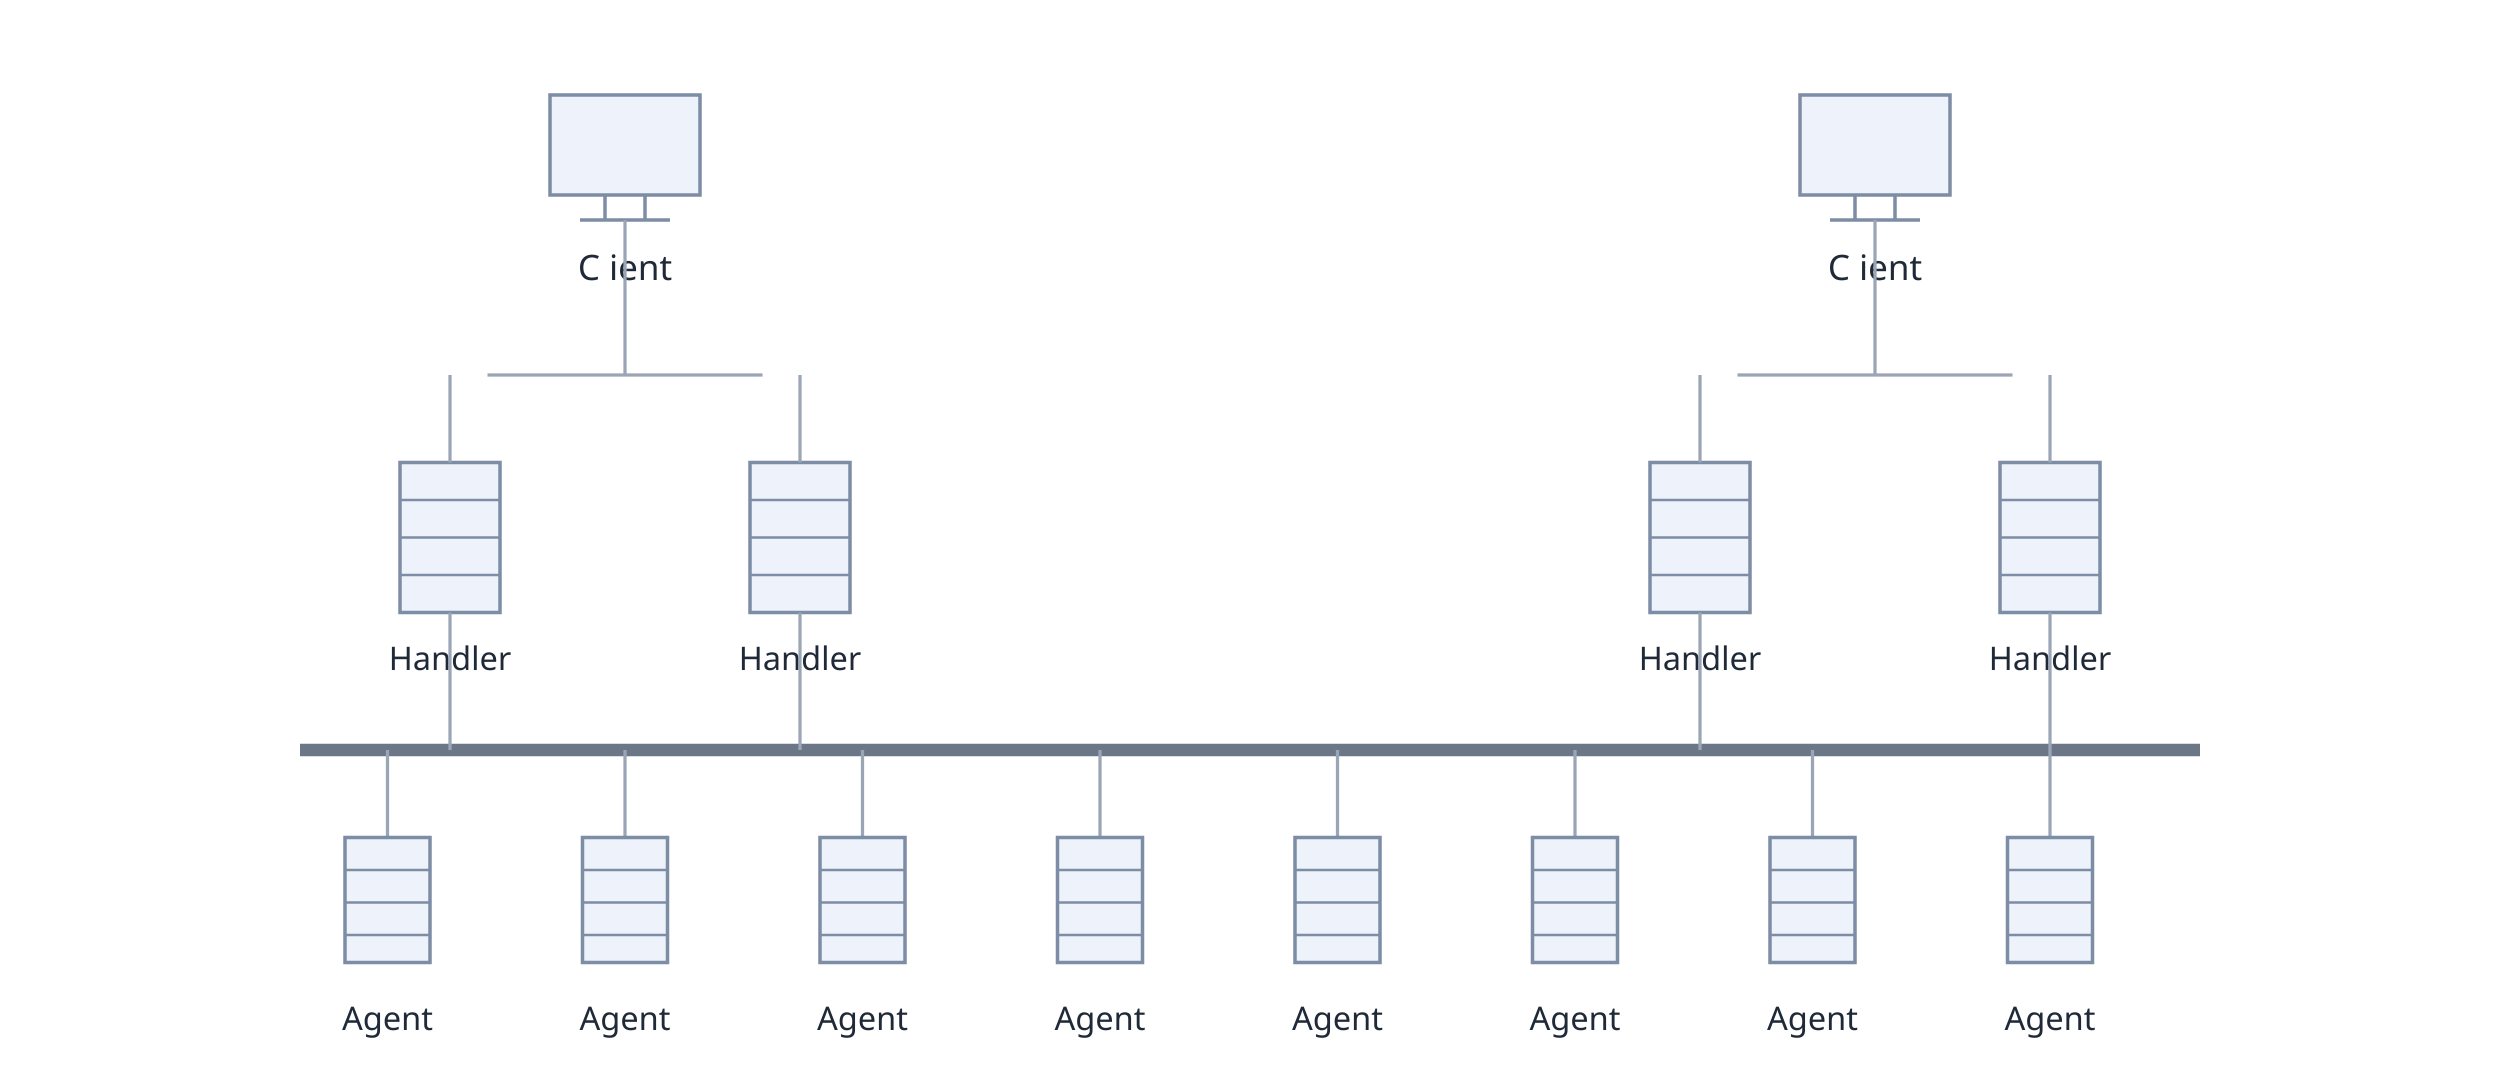
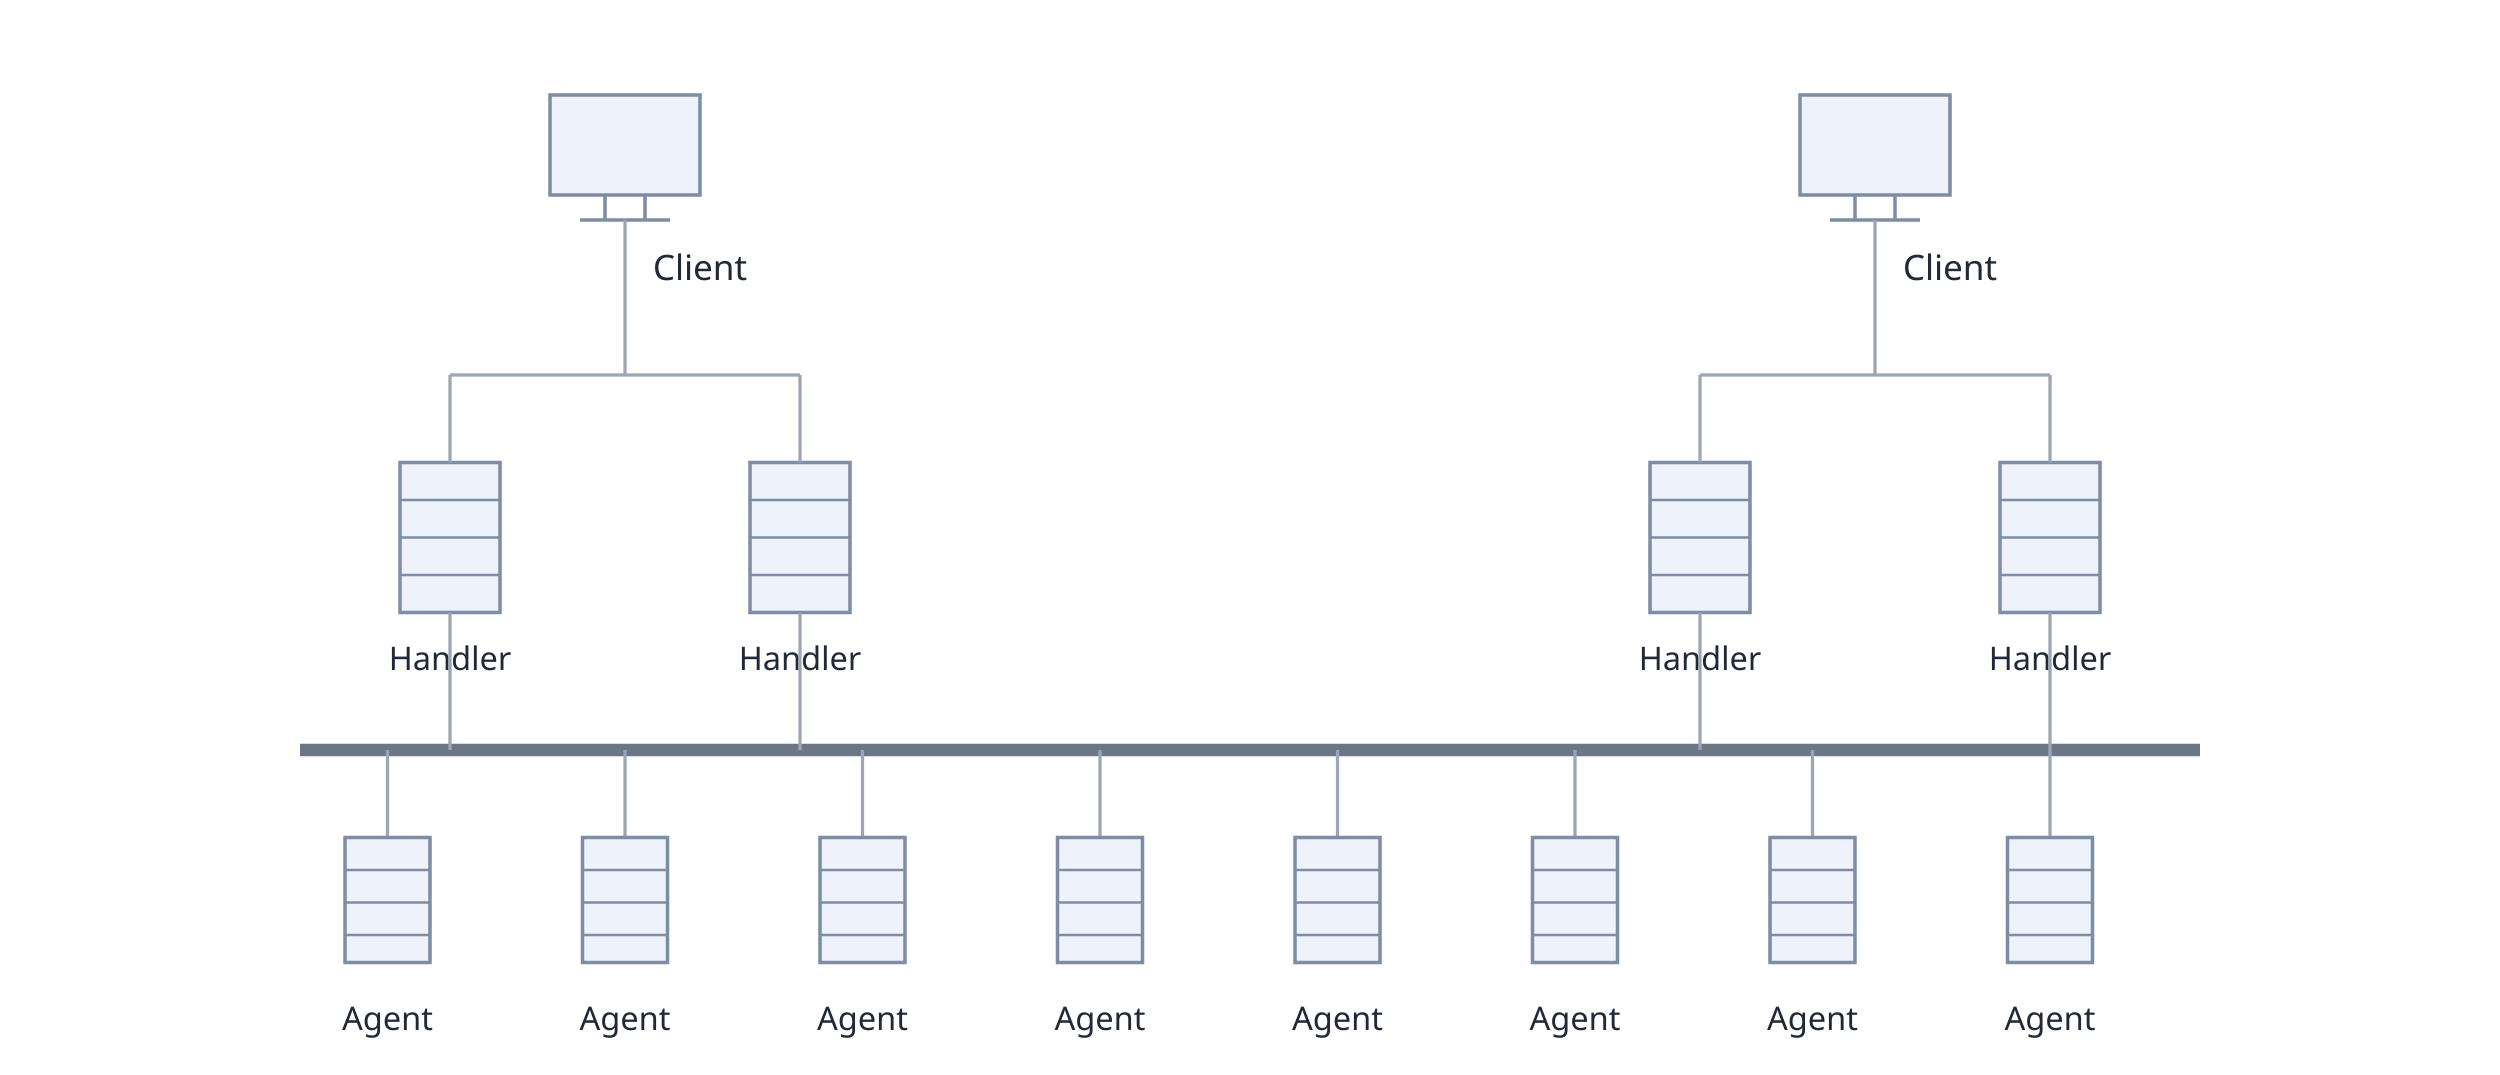
<svg xmlns="http://www.w3.org/2000/svg" width="1000" height="430" viewBox="0 0 1000 430" font-family="sans-serif">
  <rect width="1000" height="430" fill="#ffffff" />
  <defs>
    <g id="pc">
      <rect x="-30" y="0" width="60" height="40" fill="#eef3fb" stroke="#7d8da5" stroke-width="1.4" />
      <line x1="-8" y1="40" x2="-8" y2="50" stroke="#7d8da5" stroke-width="1.4" />
      <line x1="8" y1="40" x2="8" y2="50" stroke="#7d8da5" stroke-width="1.4" />
      <line x1="-18" y1="50" x2="18" y2="50" stroke="#7d8da5" stroke-width="1.4" />
    </g>
    <g id="rack">
      <rect x="-20" y="0" width="40" height="60" fill="#eef3fb" stroke="#7d8da5" stroke-width="1.4" />
      <line x1="-20" y1="15" x2="20" y2="15" stroke="#7d8da5" stroke-width="1" />
      <line x1="-20" y1="30" x2="20" y2="30" stroke="#7d8da5" stroke-width="1" />
      <line x1="-20" y1="45" x2="20" y2="45" stroke="#7d8da5" stroke-width="1" />
    </g>
    <g id="rack-s">
      <rect x="-17" y="0" width="34" height="50" fill="#eef3fb" stroke="#7d8da5" stroke-width="1.4" />
      <line x1="-17" y1="13" x2="17" y2="13" stroke="#7d8da5" stroke-width="1" />
      <line x1="-17" y1="26" x2="17" y2="26" stroke="#7d8da5" stroke-width="1" />
      <line x1="-17" y1="39" x2="17" y2="39" stroke="#7d8da5" stroke-width="1" />
    </g>
  </defs>
  <use href="#pc" x="250" y="38" />
-   <text x="250" y="112" text-anchor="middle" font-size="14" fill="#1f2937">C ient</text>
+   <text x="280" y="112" text-anchor="middle" font-size="14" fill="#1f2937">Client</text>
  <use href="#pc" x="750" y="38" />
-   <text x="750" y="112" text-anchor="middle" font-size="14" fill="#1f2937">C ient</text>
+   <text x="780" y="112" text-anchor="middle" font-size="14" fill="#1f2937">Client</text>
  <line x1="250" y1="88" x2="250" y2="150" stroke="#9aa5b5" stroke-width="1.3" />
  <line x1="750" y1="88" x2="750" y2="150" stroke="#9aa5b5" stroke-width="1.3" />
-   <line x1="195" y1="150" x2="305" y2="150" stroke="#9aa5b5" stroke-width="1.3" />
-   <line x1="695" y1="150" x2="805" y2="150" stroke="#9aa5b5" stroke-width="1.3" />
+   <line x1="180" y1="150" x2="320" y2="150" stroke="#9aa5b5" stroke-width="1.3" />
+   <line x1="680" y1="150" x2="820" y2="150" stroke="#9aa5b5" stroke-width="1.3" />
  <use href="#rack" x="180" y="185" />
  <use href="#rack" x="320" y="185" />
  <use href="#rack" x="680" y="185" />
  <use href="#rack" x="820" y="185" />
  <text x="180" y="268" text-anchor="middle" font-size="13" fill="#1f2937">Handler</text>
  <text x="320" y="268" text-anchor="middle" font-size="13" fill="#1f2937">Handler</text>
  <text x="680" y="268" text-anchor="middle" font-size="13" fill="#1f2937">Handler</text>
  <text x="820" y="268" text-anchor="middle" font-size="13" fill="#1f2937">Handler</text>
  <line x1="180" y1="150" x2="180" y2="185" stroke="#9aa5b5" stroke-width="1.3" />
  <line x1="320" y1="150" x2="320" y2="185" stroke="#9aa5b5" stroke-width="1.3" />
  <line x1="680" y1="150" x2="680" y2="185" stroke="#9aa5b5" stroke-width="1.3" />
  <line x1="820" y1="150" x2="820" y2="185" stroke="#9aa5b5" stroke-width="1.3" />
  <line x1="120" y1="300" x2="880" y2="300" stroke="#6b7686" stroke-width="5" />
  <line x1="180" y1="245" x2="180" y2="300" stroke="#9aa5b5" stroke-width="1.3" />
  <line x1="320" y1="245" x2="320" y2="300" stroke="#9aa5b5" stroke-width="1.3" />
  <line x1="680" y1="245" x2="680" y2="300" stroke="#9aa5b5" stroke-width="1.3" />
  <line x1="820" y1="245" x2="820" y2="300" stroke="#9aa5b5" stroke-width="1.3" />
  <g stroke="#9aa5b5" stroke-width="1.3">
    <line x1="155" y1="300" x2="155" y2="335" />
    <line x1="250" y1="300" x2="250" y2="335" />
    <line x1="345" y1="300" x2="345" y2="335" />
    <line x1="440" y1="300" x2="440" y2="335" />
    <line x1="535" y1="300" x2="535" y2="335" />
    <line x1="630" y1="300" x2="630" y2="335" />
    <line x1="725" y1="300" x2="725" y2="335" />
    <line x1="820" y1="300" x2="820" y2="335" />
  </g>
  <use href="#rack-s" x="155" y="335" />
  <use href="#rack-s" x="250" y="335" />
  <use href="#rack-s" x="345" y="335" />
  <use href="#rack-s" x="440" y="335" />
  <use href="#rack-s" x="535" y="335" />
  <use href="#rack-s" x="630" y="335" />
  <use href="#rack-s" x="725" y="335" />
  <use href="#rack-s" x="820" y="335" />
  <g font-size="13" fill="#1f2937" text-anchor="middle">
    <text x="155" y="412">Agent</text>
    <text x="250" y="412">Agent</text>
    <text x="345" y="412">Agent</text>
    <text x="440" y="412">Agent</text>
    <text x="535" y="412">Agent</text>
    <text x="630" y="412">Agent</text>
    <text x="725" y="412">Agent</text>
    <text x="820" y="412">Agent</text>
  </g>
</svg>
